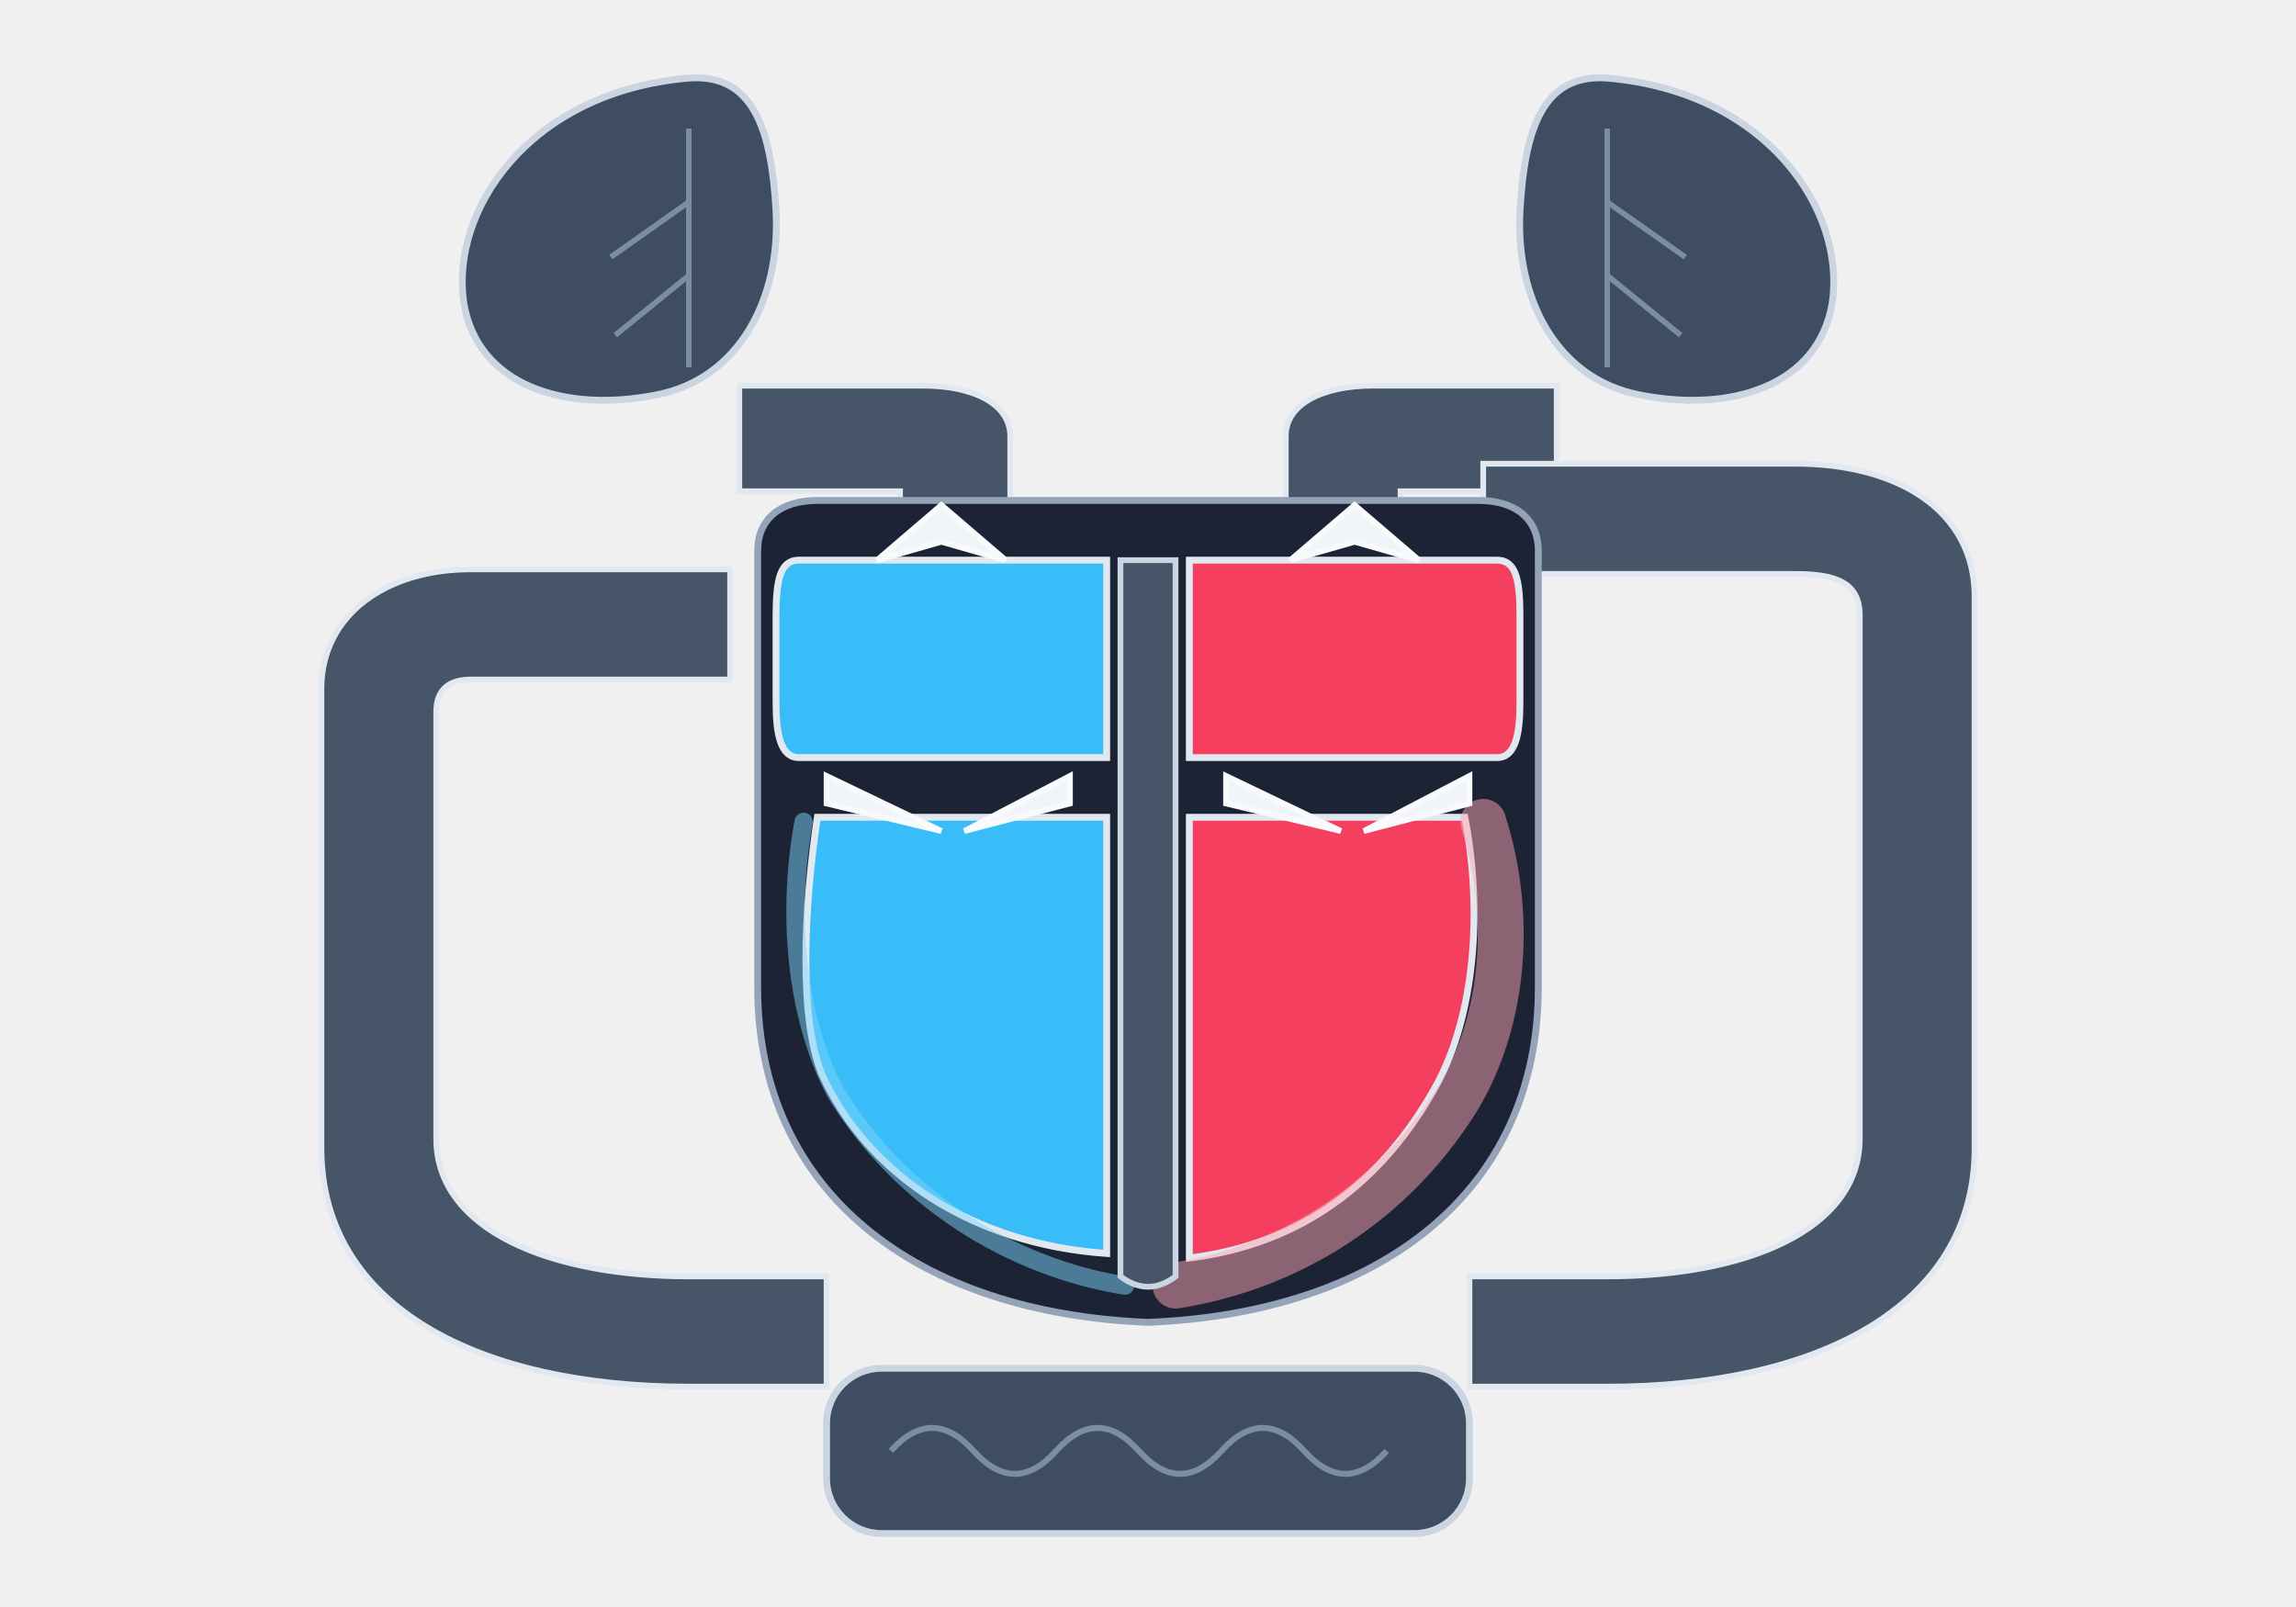
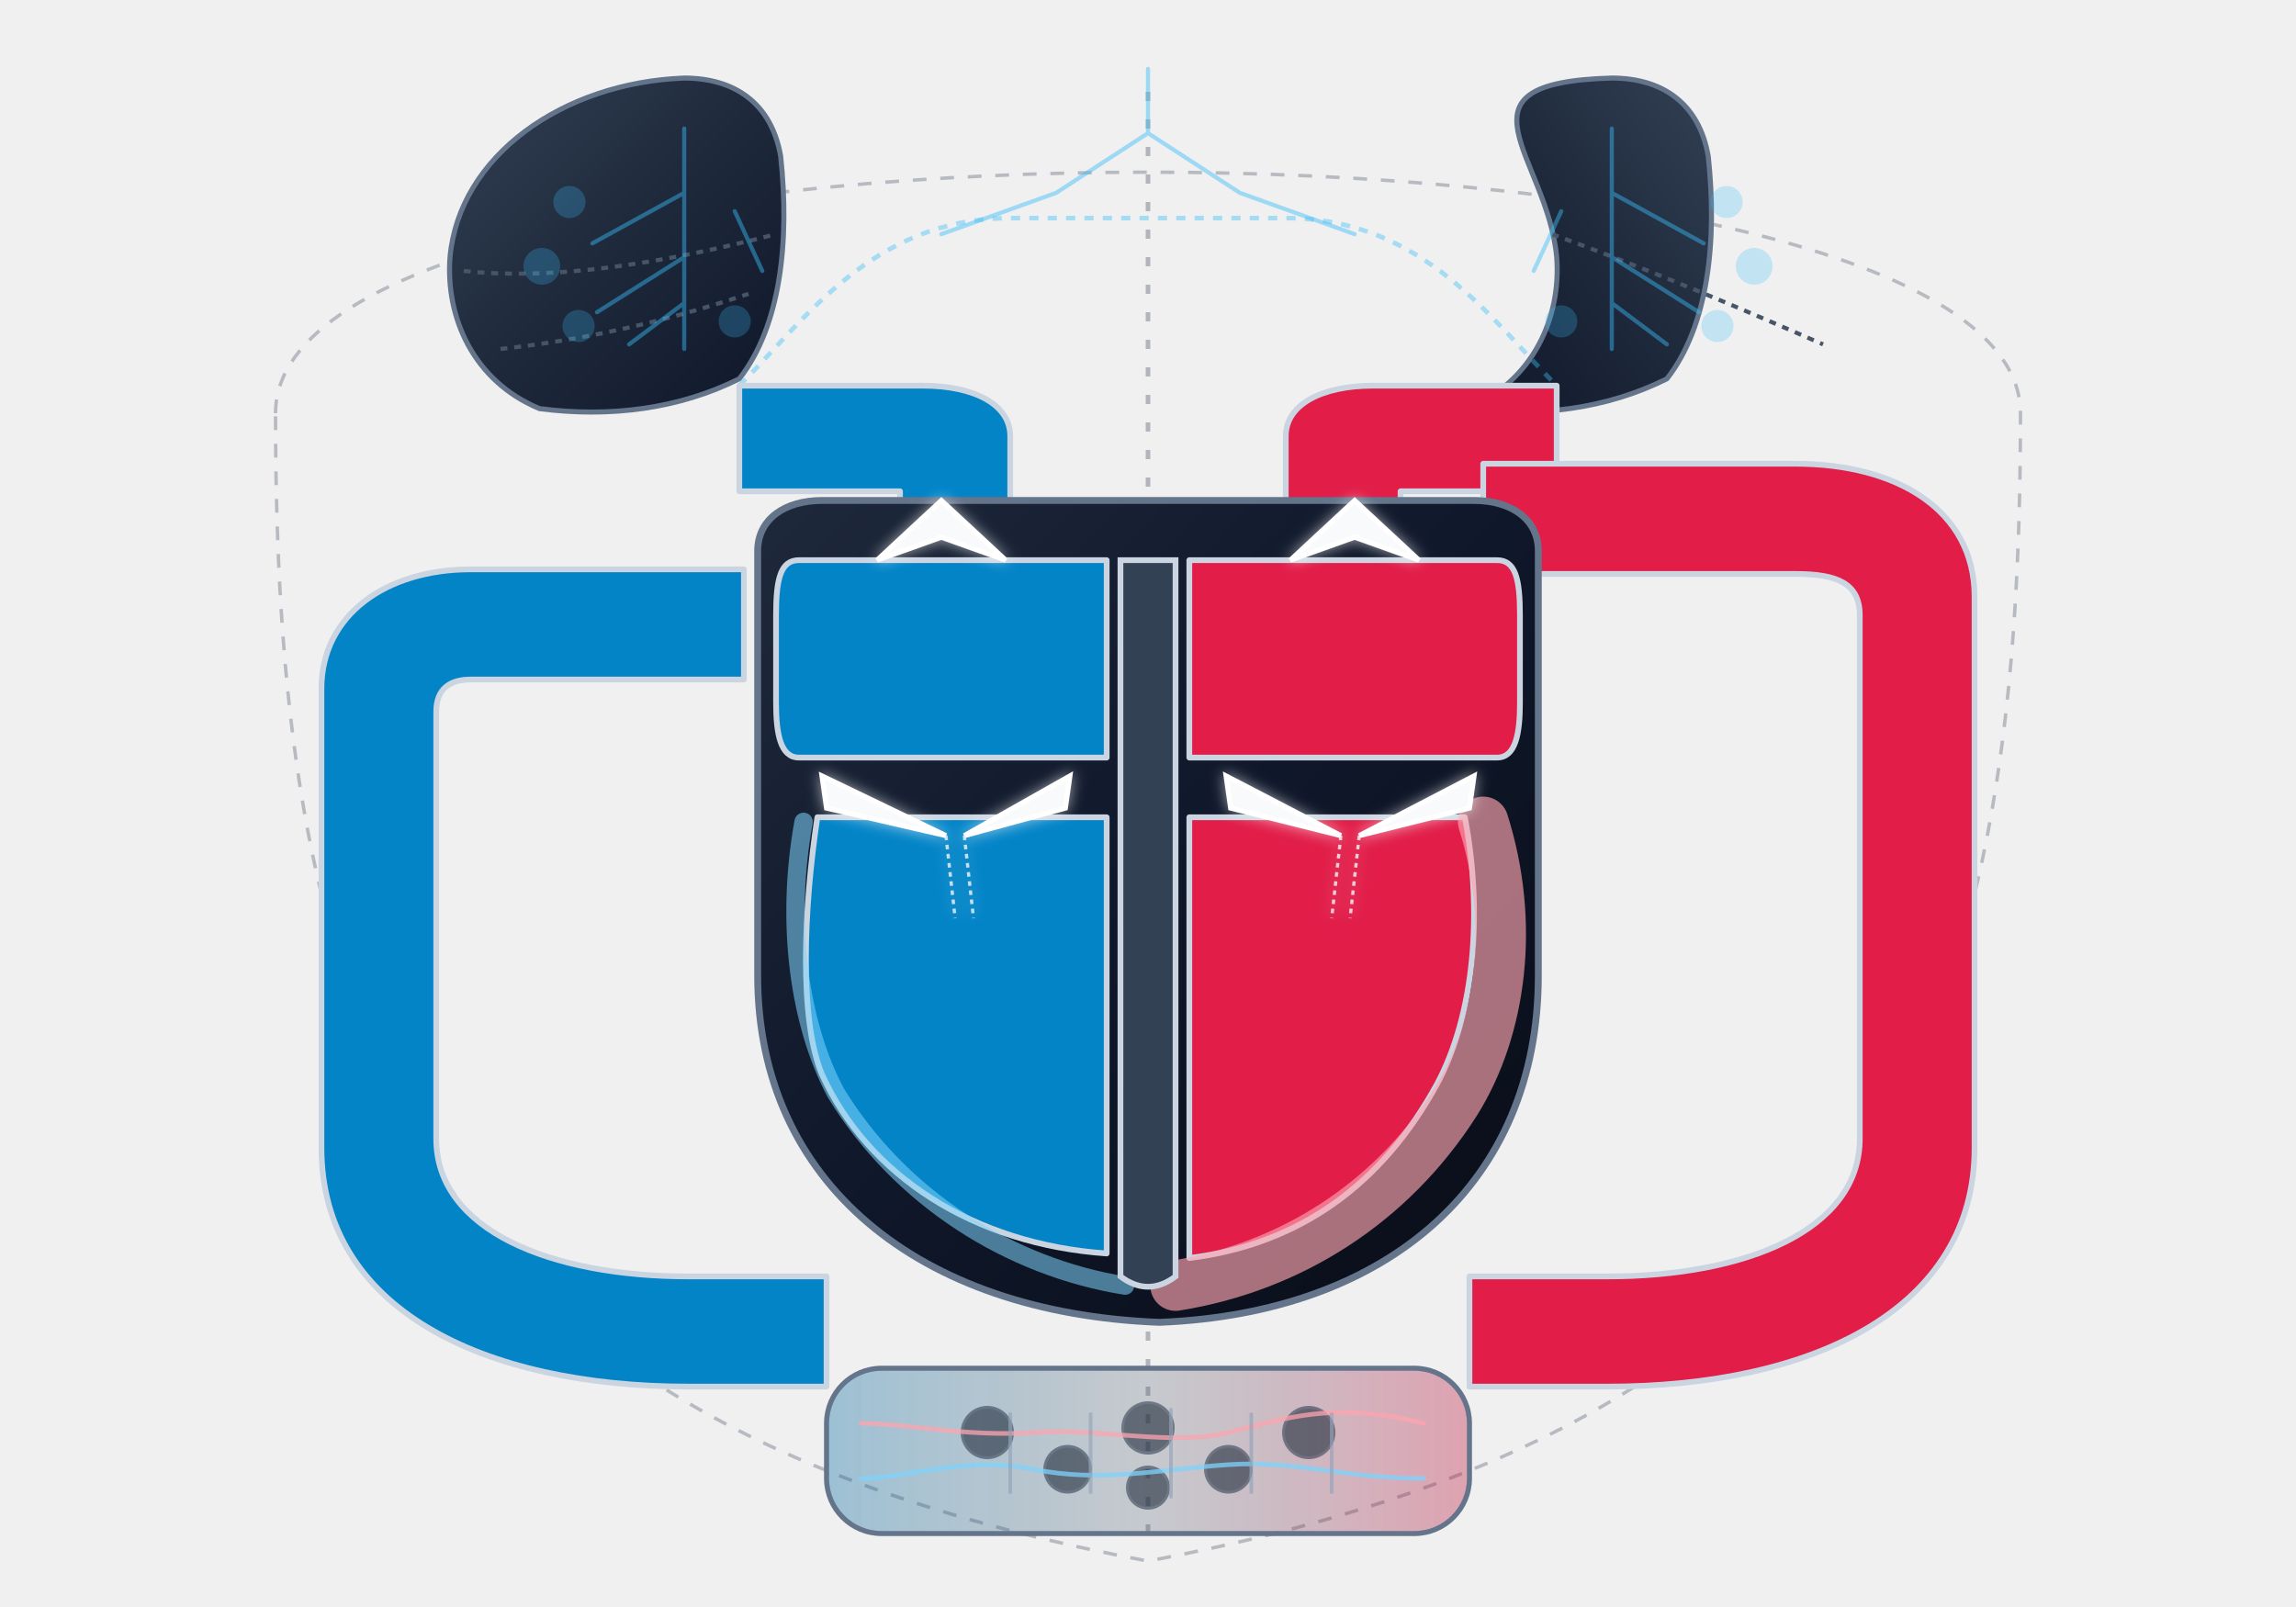
<svg xmlns="http://www.w3.org/2000/svg" viewBox="0 0 1000 700" width="100%" height="100%">
  <defs>
+     <linearGradient id="lungGradLeft" x1="0%" y1="0%" x2="100%" y2="100%">
+       <stop offset="0%" stop-color="#334155" />
+       <stop offset="50%" stop-color="#1e293b" />
+       <stop offset="100%" stop-color="#0f172a" />
+     </linearGradient>
+     <linearGradient id="lungGradRight" x1="100%" y1="0%" x2="0%" y2="100%">
+       <stop offset="0%" stop-color="#334155" />
+       <stop offset="50%" stop-color="#1e293b" />
+       <stop offset="100%" stop-color="#0f172a" />
+     </linearGradient>
+     <linearGradient id="capillaryBedGrad" x1="0%" y1="0%" x2="100%" y2="0%">
+       <stop offset="0%" stop-color="#0369a1" stop-opacity="0.35" />
+       <stop offset="50%" stop-color="#475569" stop-opacity="0.25" />
+       <stop offset="100%" stop-color="#be123c" stop-opacity="0.35" />
+     </linearGradient>
+     <linearGradient id="myoGrad" x1="0%" y1="0%" x2="100%" y2="100%">
+       <stop offset="0%" stop-color="#1e293b" />
+       <stop offset="50%" stop-color="#0f172a" />
+       <stop offset="100%" stop-color="#090d16" />
+     </linearGradient>
    <style>
-       .organ { stroke: #cbd5e1; stroke-width: 3; }
-       .chamber { stroke: #e2e8f0; stroke-width: 3; }
-       .vessel { stroke: #e2e8f0; stroke-width: 2.5; }
-       .valve { stroke: #f8fafc; stroke-width: 2.5; fill: #f1f5f9; }
+       .organ-outline { stroke: #64748b; stroke-width: 2.2; stroke-linejoin: round; }
+       .chamber { stroke: #cbd5e1; stroke-width: 2.5; stroke-linejoin: round; }
+       .vessel { stroke: #cbd5e1; stroke-width: 2.5; stroke-linejoin: round; }
+       .valve { stroke: #ffffff; stroke-width: 2.2; fill: #f8fafc; filter: drop-shadow(0 0 3px rgba(255,255,255,0.6)); }
+       .chordae { stroke: #f1f5f9; stroke-width: 1.4; stroke-dasharray: 2,2; opacity: 0.8; }
+       .bronchial { stroke: #38bdf8; stroke-width: 1.8; fill: none; opacity: 0.45; stroke-linecap: round; }
+       .alveoli { fill: #38bdf8; opacity: 0.25; }
+       .cap-net { fill: none; stroke-linecap: round; }
    </style>
  </defs>
+   <g id="thoracicContext" opacity="0.3">
+     <path d="M120 180 C120 40 880 40 880 180 C880 450 820 620 500 680 C180 620 120 450 120 180 Z" fill="none" stroke="#334155" stroke-width="1.5" stroke-dasharray="6,6" />
+     <line x1="500" y1="40" x2="500" y2="670" stroke="#1e293b" stroke-width="2" stroke-dasharray="4,8" />
+   </g>
  <g id="lungs">
-     <path class="organ" fill="#3f4d63" d="M300 34 C230 40 196 92 202 132 C208 168 246 180 286 172 C322 165 340 130 338 92 C336 56 328 32 300 34 Z" />
-     <path class="organ" fill="#3f4d63" d="M700 34 C770 40 804 92 798 132 C792 168 754 180 714 172 C678 165 660 130 662 92 C664 56 672 32 700 34 Z" />
-     <path fill="none" stroke="#7c8ca5" stroke-width="2.4" d="M300 56 L300 160 M300 88 L266 112 M300 120 L268 146 M700 56 L700 160 M700 88 L734 112 M700 120 L732 146" />
+     <path class="organ-outline" fill="url(#lungGradLeft)" d="M298 34 C245 36 200 68 196 112 C194 138 206 166 235 178 C266 182 296 178 322 165 C340 142 344 105 340 68 C336 45 320 34 298 34 Z" />
+     <path d="M202 118 C238 122 284 116 338 102 M218 152 C255 148 290 140 326 128" fill="none" stroke="#475569" stroke-width="1.8" stroke-dasharray="3,3" />
+     <path class="organ-outline" fill="url(#lungGradRight)" d="M702 34 C724 34 740 45 744 68 C748 105 744 142 726 165 C700 178 670 182 639 178 C668 166 680 138 678 112 C674 68 629 36 702 34 Z" />
+     <path d="M676 102 C720 118 762 136 794 150" fill="none" stroke="#475569" stroke-width="1.8" stroke-dasharray="3,3" />
+     <g class="bronchial">
+       <path d="M500 30 L500 58 L460 84 L410 102 M500 58 L540 84 L590 102" />
+       <path d="M298 56 L298 152 M298 84 L258 106 M298 112 L260 136 M298 132 L274 150 M320 92 L332 118" />
+       <path d="M702 56 L702 152 M702 84 L742 106 M702 112 L740 136 M702 132 L726 150 M680 92 L668 118" />
+     </g>
+     <g class="alveoli">
+       <circle cx="248" cy="88" r="7" />
+       <circle cx="236" cy="116" r="8" />
+       <circle cx="252" cy="142" r="7" />
+       <circle cx="320" cy="140" r="7" />
+       <circle cx="752" cy="88" r="7" />
+       <circle cx="764" cy="116" r="8" />
+       <circle cx="748" cy="142" r="7" />
+       <circle cx="680" cy="140" r="7" />
+     </g>
+     <path d="M322 168 C350 140 380 95 440 95 L560 95 C620 95 650 140 678 168" fill="none" stroke="#38bdf8" stroke-width="2" stroke-dasharray="4,4" opacity="0.4" />
  </g>
  <g id="bodyCapillaries">
-     <rect class="organ" fill="#3f4d63" x="360" y="596" width="280" height="72" rx="24" />
-     <path fill="none" stroke="#7c8ca5" stroke-width="2.6" d="M388 632 q18 -20 36 0 q18 20 36 0 q18 -20 36 0 q18 20 36 0 q18 -20 36 0 q18 20 36 0" />
+     <rect class="organ-outline" fill="url(#capillaryBedGrad)" x="360" y="596" width="280" height="72" rx="24" />
+     <g fill="#1e293b" stroke="#334155" stroke-width="1.2" opacity="0.6">
+       <circle cx="430" cy="624" r="11" />
+       <circle cx="465" cy="640" r="10" />
+       <circle cx="500" cy="622" r="11" />
+       <circle cx="535" cy="640" r="10" />
+       <circle cx="570" cy="624" r="11" />
+       <circle cx="500" cy="648" r="9" />
+     </g>
+     <path class="cap-net" stroke="#fda4af" stroke-width="2" opacity="0.75" d="M620 620 C580 610 560 618 535 624 C510 630 480 622 450 624 C420 626 395 620 375 620" />
+     <path class="cap-net" stroke="#7dd3fc" stroke-width="2" opacity="0.75" d="M620 644 C585 644 565 636 535 638 C505 640 480 646 450 640 C420 634 395 644 375 644" />
+     <path class="cap-net" stroke="#94a3b8" stroke-width="1.6" opacity="0.65" d="M440 616 L440 650 M475 616 L475 650 M510 614 L510 652 M545 616 L545 650 M580 616 L580 650" />
  </g>
-   <path id="vesselVenaCava" class="vessel" fill="#475569" d="M360 604 L300 604 C210 604 140 570 140 500 L140 300 C140 268 168 248 205 248 L318 248 L318 296 L205 296            C196 296 190 300 190 310 L190 496 C190 536 240 556 300 556 L360 556 Z" />
-   <path id="vesselPulmonaryArtery" class="vessel" fill="#475569" d="M392 236 L440 236 L440 190 C440 176 424 168 402 168 L322 168 L322 214 L392 214 Z" />
-   <path id="vesselPulmonaryVein" class="vessel" fill="#475569" d="M560 236 L560 190 C560 176 576 168 598 168 L678 168 L678 214 L610 214 L610 236 Z" />
-   <path id="vesselAorta" class="vessel" fill="#475569" d="M640 604 L700 604 C790 604 860 570 860 500 L860 260 C860 222 826 202 782 202 L646 202 L646 250 L782 250            C800 250 810 254 810 268 L810 496 C810 536 760 556 700 556 L640 556 Z" />
-   <path id="heartOutline" fill="#1b2334" stroke="#94a3b8" stroke-width="3" d="M330 240 C330 226 340 218 356 218 L644 218 C660 218 670 226 670 240            L670 430 C670 520 600 572 500 576 C400 572 330 520 330 430 Z" />
-   <path id="rightAtrium" class="chamber" fill="#38bdf8" d="M348 244 L482 244 L482 330 L348 330 C340 330 338 320 338 306 L338 268 C338 252 340 244 348 244 Z" />
-   <path id="leftAtrium" class="chamber" fill="#f43f5e" d="M518 244 L652 244 C660 244 662 252 662 268 L662 306 C662 320 660 330 652 330 L518 330 Z" />
-   <path id="rightVentricle" class="chamber" fill="#38bdf8" d="M356 356 L482 356 L482 546 C424 542 378 512 358 468 C348 444 350 396 356 356 Z" />
-   <path id="leftVentricle" class="chamber" fill="#f43f5e" d="M518 356 L638 356 C646 398 642 442 626 472 C602 516 566 542 518 548 Z" />
-   <path id="leftVentricleWall" fill="none" stroke="#fda4af" stroke-width="20" stroke-linecap="round" opacity="0.5" d="M646 358 C660 402 654 448 634 480 C606 524 562 552 512 560" />
-   <path id="rightVentricleWall" fill="none" stroke="#7dd3fc" stroke-width="8" stroke-linecap="round" opacity="0.5" d="M350 358 C342 402 348 446 364 476 C392 522 440 552 490 560" />
-   <path id="septum" fill="#475569" stroke="#cbd5e1" stroke-width="2.5" d="M488 244 L512 244 L512 556 C504 562 496 562 488 556 Z" />
+   <path id="vesselVenaCava" class="vessel" fill="#0284c7" d="M360 604 L300 604 C210 604 140 570 140 500 L140 300 C140 268 168 248 205 248 L324 248 L324 296 L205 296            C196 296 190 300 190 310 L190 496 C190 536 240 556 300 556 L360 556 Z" />
+   <path id="vesselPulmonaryArtery" class="vessel" fill="#0284c7" d="M392 236 L440 236 L440 190 C440 176 424 168 402 168 L322 168 L322 214 L392 214 Z" />
+   <path id="vesselPulmonaryVein" class="vessel" fill="#e11d48" d="M560 236 L560 190 C560 176 576 168 598 168 L678 168 L678 214 L610 214 L610 236 Z" />
+   <path id="vesselAorta" class="vessel" fill="#e11d48" d="M640 604 L700 604 C790 604 860 570 860 500 L860 260 C860 222 826 202 782 202 L646 202 L646 250 L782 250            C800 250 810 254 810 268 L810 496 C810 536 760 556 700 556 L640 556 Z" />
+   <path id="heartOutline" fill="url(#myoGrad)" stroke="#64748b" stroke-width="3" d="M330 240 C330 226 342 218 358 218 L642 218 C658 218 670 226 670 240            L670 425 C670 515 605 572 505 576 C400 572 330 515 330 425 Z" />
+   <path id="rightAtrium" class="chamber" fill="#0284c7" d="M348 244 L482 244 L482 330 L348 330 C340 330 338 320 338 306 L338 268 C338 252 340 244 348 244 Z" />
+   <path id="leftAtrium" class="chamber" fill="#e11d48" d="M518 244 L652 244 C660 244 662 252 662 268 L662 306 C662 320 660 330 652 330 L518 330 Z" />
+   <path id="rightVentricle" class="chamber" fill="#0284c7" d="M356 356 L482 356 L482 546 C424 542 378 512 358 468 C348 444 350 396 356 356 Z" />
+   <path id="leftVentricle" class="chamber" fill="#e11d48" d="M518 356 L638 356 C646 398 642 442 626 472 C602 516 566 542 518 548 Z" />
+   <path id="leftVentricleWall" fill="none" stroke="#fda4af" stroke-width="22" stroke-linecap="round" opacity="0.65" d="M646 358 C660 402 654 448 634 480 C606 524 562 552 512 560" />
+   <path id="rightVentricleWall" fill="none" stroke="#7dd3fc" stroke-width="8" stroke-linecap="round" opacity="0.55" d="M350 358 C342 402 348 446 364 476 C392 522 440 552 490 560" />
+   <path id="septum" fill="#334155" stroke="#cbd5e1" stroke-width="2.5" d="M488 244 L512 244 L512 556 C504 562 496 562 488 556 Z" />
  <g id="valveTricuspid" class="valve">
-     <path d="M360 338 L410 362 L360 350 Z" />
-     <path d="M466 338 L420 362 L466 350 Z" />
+     <path d="M358 338 L412 364 L360 352 Z" />
+     <path d="M466 338 L420 364 L464 352 Z" />
+     <line x1="412" y1="364" x2="416" y2="400" class="chordae" />
+     <line x1="420" y1="364" x2="424" y2="400" class="chordae" />
  </g>
  <g id="valveMitral" class="valve">
-     <path d="M534 338 L584 362 L534 350 Z" />
-     <path d="M640 338 L594 362 L640 350 Z" />
+     <path d="M534 338 L584 364 L536 352 Z" />
+     <path d="M642 338 L592 364 L640 352 Z" />
+     <line x1="584" y1="364" x2="580" y2="400" class="chordae" />
+     <line x1="592" y1="364" x2="588" y2="400" class="chordae" />
  </g>
  <g id="valvePulmonary" class="valve">
-     <path d="M382 244 L410 220 L438 244 L410 236 Z" />
+     <path d="M382 244 L410 218 L438 244 L410 234 Z" />
  </g>
  <g id="valveAortic" class="valve">
-     <path d="M562 244 L590 220 L618 244 L590 236 Z" />
+     <path d="M562 244 L590 218 L618 244 L590 234 Z" />
  </g>
-   <path id="flowPulmonary" fill="none" stroke="none" d="M400 286 L400 320 C400 380 404 440 412 490            C414 504 420 500 420 484 L420 300 L420 236 L416 200            C412 186 396 186 370 188 L322 190            C300 168 300 120 300 100            C300 78 340 60 420 62 L580 62 C660 62 700 78 700 100            C700 124 700 168 678 190 L616 192 C598 192 590 200 588 214            L588 260 C588 280 578 288 566 288 L540 288 Z" />
-   <path id="flowSystemic" fill="none" stroke="none" d="M600 286 L600 330 C600 390 596 440 588 486            C586 500 580 496 580 480 L580 300 L580 240 L582 226            L700 226 C800 226 836 250 836 300 L836 500            C836 560 760 580 690 580 L640 580            L500 632            L360 580 L310 580 C240 580 164 560 164 500 L164 300            C164 250 200 226 300 226 L360 226 C388 226 400 240 400 262 Z" />
+   <path id="flowPulmonary" fill="none" stroke="none" d="M400 286 L400 320 C400 380 404 440 412 490 C414 504 420 500 420 484 L420 300 L420 236 L416 200 C412 186 396 186 370 188 L322 190 C300 168 300 120 300 100 C300 78 340 68 420 68 L500 68 L580 68 C660 68 705 78 705 100 C705 125 700 165 675 188 L615 192 C595 192 588 200 588 214 L588 359 C588 394 565 394 540 290 C490 290 440 288 400 286 Z" />
+   <path id="flowSystemic" fill="none" stroke="none" d="M590 286 C590 325 588 365 585 415 C582 465 575 510 568 525 C560 535 554 525 554 505 C554 445 565 350 576 295 C580 260 585 240 588 230 C594 185 660 182 730 184 C810 188 842 225 842 285 L842 485 C842 540 800 580 720 598 C660 612 580 626 500 632 C420 626 340 612 280 598 C200 580 158 540 158 485 L158 285 C158 225 190 188 270 184 C340 180 385 220 395 245 C405 270 410 295 412 320.6 C412 360.6 405 430.6 396 470.6 C390 495.6 380 485.6 380 460.6 C380 400.6 395 330 400 290 C405 260 450 265 520 275 C555 280 580 284 590 286 Z" />
</svg>
